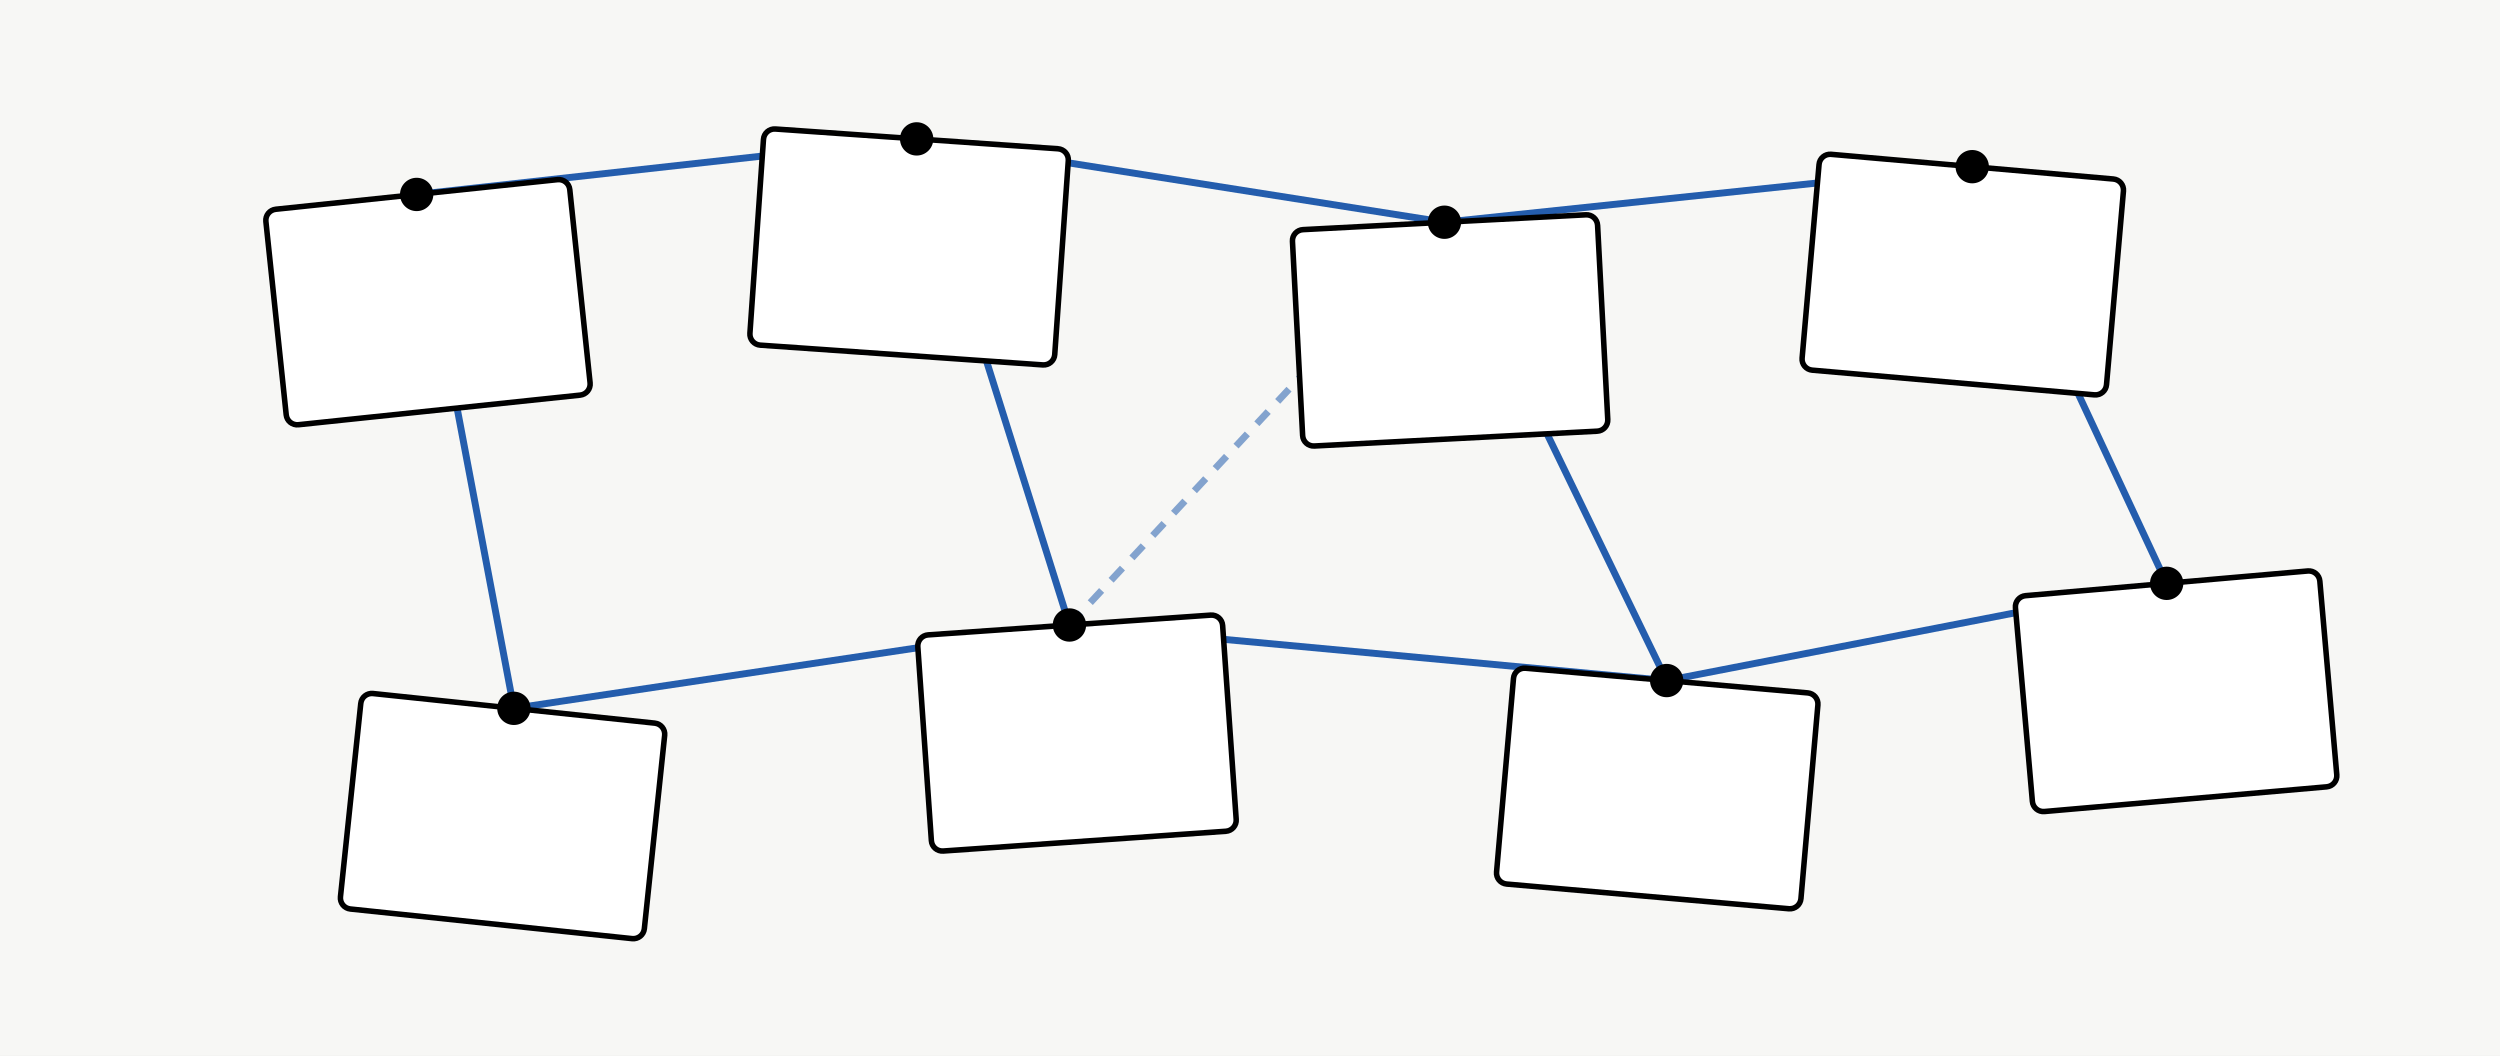
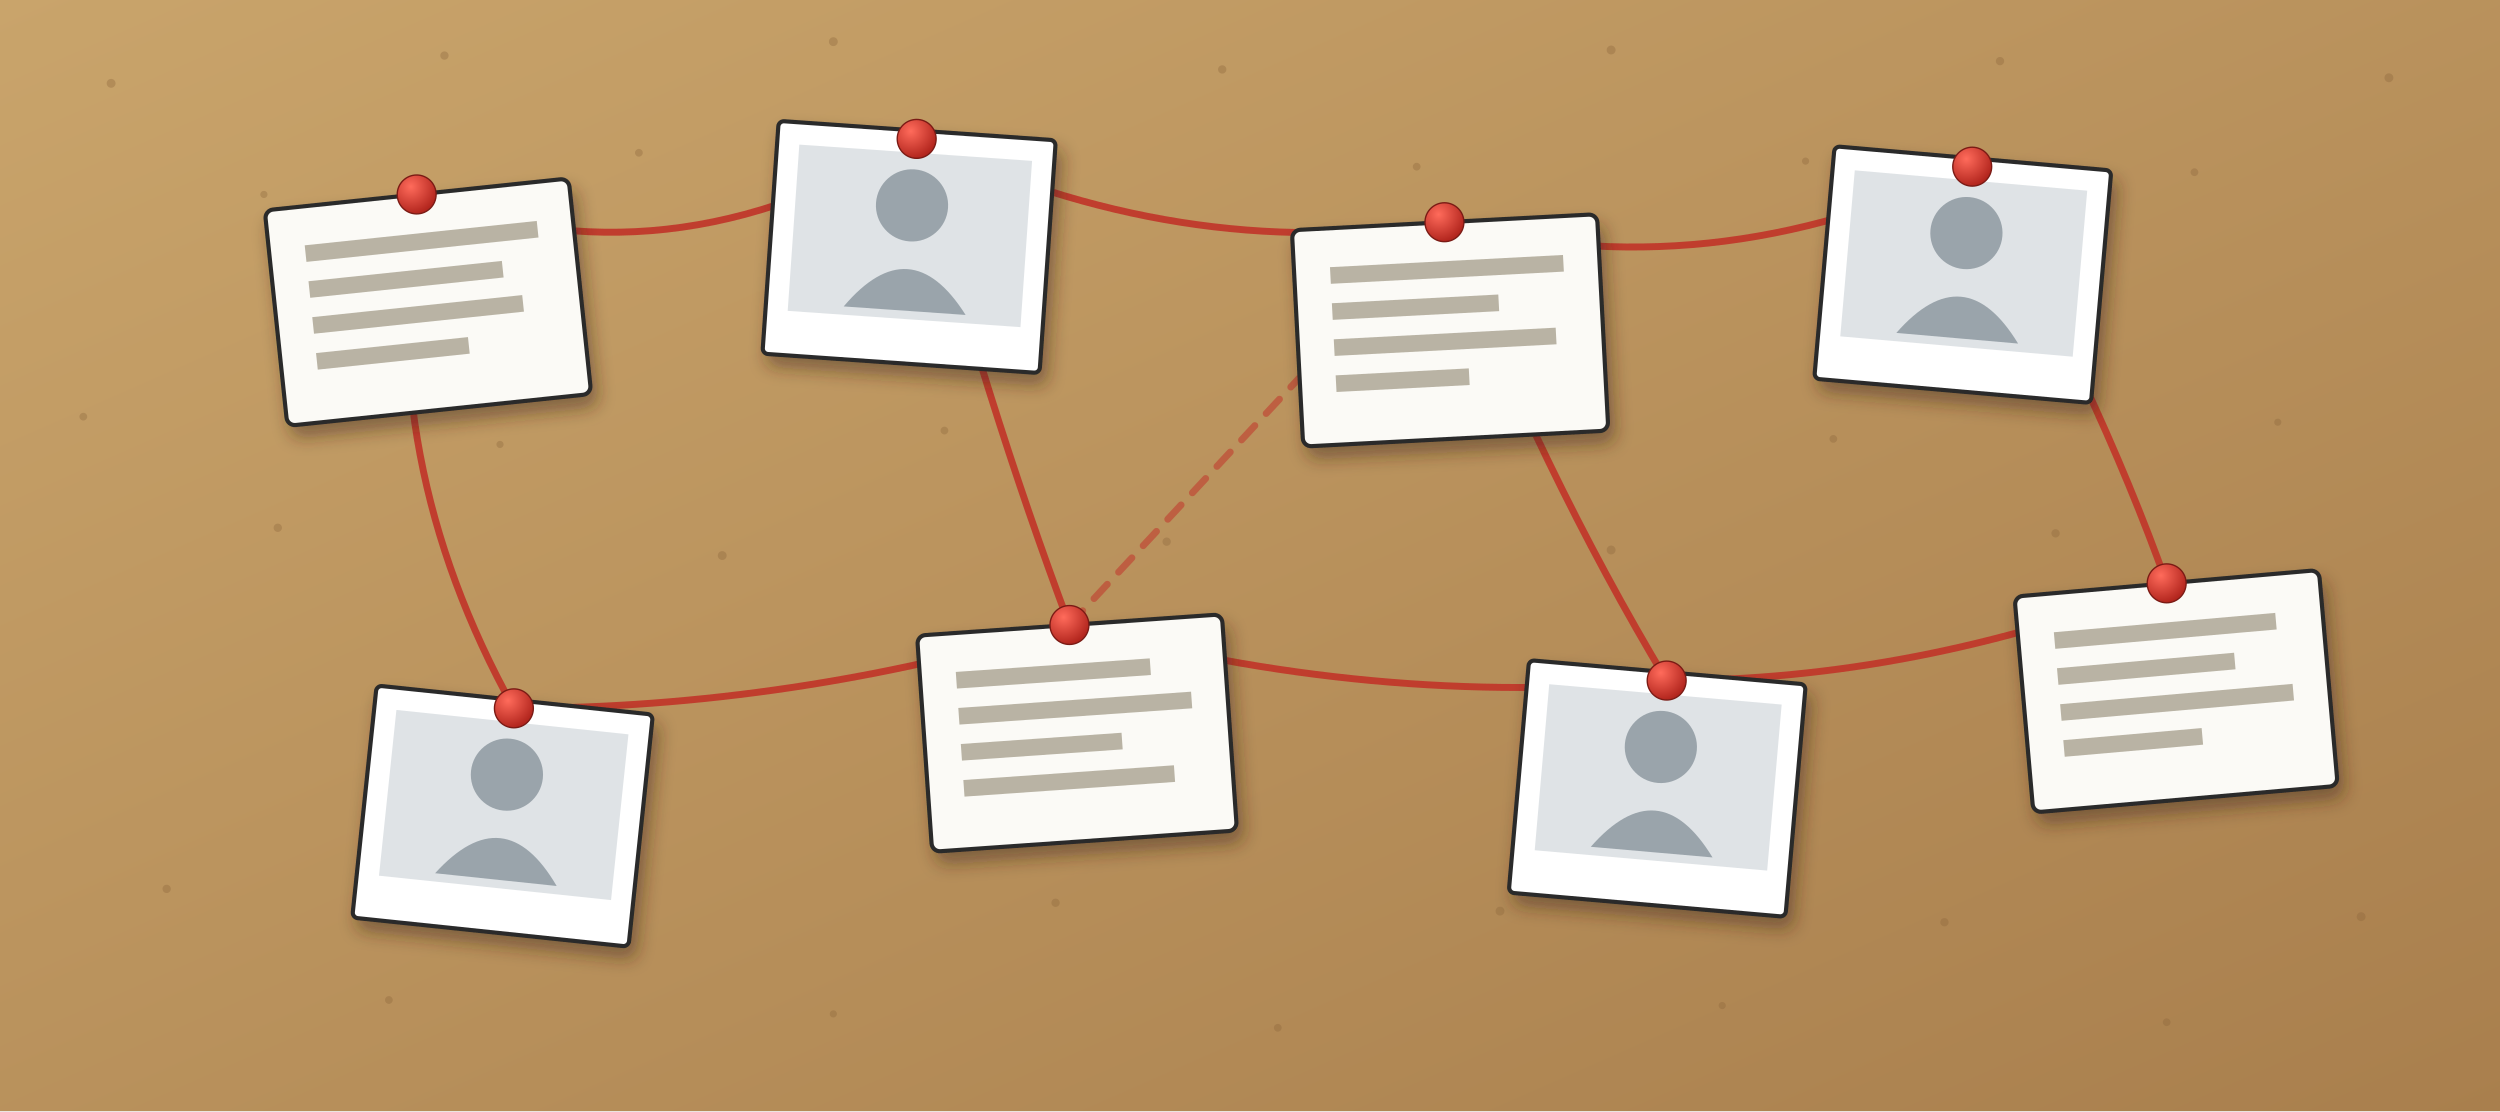
- <svg xmlns="http://www.w3.org/2000/svg" viewBox="0 0 900 380" width="900" height="380" font-family="Helvetica, Arial, sans-serif">
-   <rect x="0" y="0" width="900" height="380" fill="#f7f7f5" />
-   <g stroke="#0d4da5" stroke-width="2.5" fill="none" opacity="0.9">
-     <line x1="150" y1="70" x2="330" y2="50" />
-     <line x1="330" y1="50" x2="520" y2="80" />
-     <line x1="520" y1="80" x2="710" y2="60" />
-     <line x1="150" y1="70" x2="185" y2="255" />
-     <line x1="330" y1="50" x2="385" y2="225" />
-     <line x1="385" y1="225" x2="185" y2="255" />
-     <line x1="385" y1="225" x2="600" y2="245" />
-     <line x1="520" y1="80" x2="600" y2="245" />
-     <line x1="710" y1="60" x2="780" y2="210" />
-     <line x1="600" y1="245" x2="780" y2="210" />
-     <line x1="385" y1="225" x2="520" y2="80" stroke-dasharray="6 5" opacity="0.55" />
+ <svg xmlns="http://www.w3.org/2000/svg" viewBox="0 0 900 400" width="900" height="400" font-family="Helvetica, Arial, sans-serif">
+   <defs>
+     <radialGradient id="pin" cx="35%" cy="30%" r="70%">
+       <stop offset="0%" stop-color="#ff6b5b" />
+       <stop offset="100%" stop-color="#b3261e" />
+     </radialGradient>
+     <linearGradient id="cork" x1="0%" y1="0%" x2="100%" y2="100%">
+       <stop offset="0%" stop-color="#c9a46b" />
+       <stop offset="100%" stop-color="#a97f4d" />
+     </linearGradient>
+     <filter id="cardShadow" x="-30%" y="-30%" width="160%" height="160%">
+       <feDropShadow dx="2" dy="4" stdDeviation="3" flood-color="#3a2a12" flood-opacity="0.45" />
+     </filter>
+   </defs>
+   <rect x="0" y="0" width="900" height="400" fill="url(#cork)" />
+   <g fill="#8a6339" opacity="0.35">
+     <circle cx="40" cy="30" r="1.6" />
+     <circle cx="95" cy="70" r="1.3" />
+     <circle cx="160" cy="20" r="1.5" />
+     <circle cx="230" cy="55" r="1.4" />
+     <circle cx="300" cy="15" r="1.6" />
+     <circle cx="370" cy="65" r="1.3" />
+     <circle cx="440" cy="25" r="1.5" />
+     <circle cx="510" cy="60" r="1.4" />
+     <circle cx="580" cy="18" r="1.6" />
+     <circle cx="650" cy="58" r="1.3" />
+     <circle cx="720" cy="22" r="1.5" />
+     <circle cx="790" cy="62" r="1.4" />
+     <circle cx="860" cy="28" r="1.6" />
+     <circle cx="30" cy="150" r="1.4" />
+     <circle cx="100" cy="190" r="1.5" />
+     <circle cx="180" cy="160" r="1.3" />
+     <circle cx="260" cy="200" r="1.6" />
+     <circle cx="340" cy="155" r="1.4" />
+     <circle cx="420" cy="195" r="1.5" />
+     <circle cx="500" cy="150" r="1.3" />
+     <circle cx="580" cy="198" r="1.6" />
+     <circle cx="660" cy="158" r="1.4" />
+     <circle cx="740" cy="192" r="1.5" />
+     <circle cx="820" cy="152" r="1.3" />
+     <circle cx="60" cy="320" r="1.5" />
+     <circle cx="140" cy="360" r="1.4" />
+     <circle cx="220" cy="330" r="1.6" />
+     <circle cx="300" cy="365" r="1.3" />
+     <circle cx="380" cy="325" r="1.5" />
+     <circle cx="460" cy="370" r="1.4" />
+     <circle cx="540" cy="328" r="1.6" />
+     <circle cx="620" cy="362" r="1.3" />
+     <circle cx="700" cy="332" r="1.5" />
+     <circle cx="780" cy="368" r="1.4" />
+     <circle cx="850" cy="330" r="1.6" />
  </g>
-   <g fill="#ffffff" stroke="#000000" stroke-width="2">
-     <rect x="-55" y="0" width="110" height="78" rx="4" transform="translate(150,70) rotate(-6)" />
-     <rect x="-55" y="0" width="110" height="78" rx="4" transform="translate(330,50) rotate(4)" />
-     <rect x="-55" y="0" width="110" height="78" rx="4" transform="translate(520,80) rotate(-3)" />
-     <rect x="-55" y="0" width="110" height="78" rx="4" transform="translate(710,60) rotate(5)" />
-     <rect x="-55" y="0" width="110" height="78" rx="4" transform="translate(185,255) rotate(6)" />
-     <rect x="-55" y="0" width="110" height="78" rx="4" transform="translate(385,225) rotate(-4)" />
-     <rect x="-55" y="0" width="110" height="78" rx="4" transform="translate(600,245) rotate(5)" />
-     <rect x="-55" y="0" width="110" height="78" rx="4" transform="translate(780,210) rotate(-5)" />
+   <g stroke="#c0392b" stroke-width="2.5" fill="none" opacity="0.95" stroke-linecap="round">
+     <path d="M150,70 Q240,105 330,50" />
+     <path d="M330,50 Q425,95 520,80" />
+     <path d="M520,80 Q615,105 710,60" />
+     <path d="M150,70 Q135,165 185,255" />
+     <path d="M330,50 Q355,145 385,225" />
+     <path d="M385,225 Q285,255 185,255" />
+     <path d="M385,225 Q495,255 600,245" />
+     <path d="M520,80 Q555,170 600,245" />
+     <path d="M710,60 Q755,140 780,210" />
+     <path d="M600,245 Q690,245 780,210" />
+     <path d="M385,225 Q450,155 520,80" stroke-dasharray="7 6" opacity="0.6" />
  </g>
-   <g fill="#000000">
-     <circle cx="150" cy="70" r="6" />
-     <circle cx="330" cy="50" r="6" />
-     <circle cx="520" cy="80" r="6" />
-     <circle cx="710" cy="60" r="6" />
-     <circle cx="185" cy="255" r="6" />
-     <circle cx="385" cy="225" r="6" />
-     <circle cx="600" cy="245" r="6" />
-     <circle cx="780" cy="210" r="6" />
+   <g fill="#3a2a12" opacity="0.001" />
+   <g filter="url(#cardShadow)">
+     <g transform="translate(150,70) rotate(-6)">
+       <rect x="-55" y="0" width="110" height="78" rx="3" fill="#fbfaf6" stroke="#2b2b2b" stroke-width="1.5" />
+       <rect x="-42" y="14" width="84" height="6" fill="#b9b3a4" />
+       <rect x="-42" y="27" width="70" height="6" fill="#b9b3a4" />
+       <rect x="-42" y="40" width="76" height="6" fill="#b9b3a4" />
+       <rect x="-42" y="53" width="55" height="6" fill="#b9b3a4" />
+     </g>
+     <g transform="translate(520,80) rotate(-3)">
+       <rect x="-55" y="0" width="110" height="78" rx="3" fill="#fbfaf6" stroke="#2b2b2b" stroke-width="1.5" />
+       <rect x="-42" y="14" width="84" height="6" fill="#b9b3a4" />
+       <rect x="-42" y="27" width="60" height="6" fill="#b9b3a4" />
+       <rect x="-42" y="40" width="80" height="6" fill="#b9b3a4" />
+       <rect x="-42" y="53" width="48" height="6" fill="#b9b3a4" />
+     </g>
+     <g transform="translate(385,225) rotate(-4)">
+       <rect x="-55" y="0" width="110" height="78" rx="3" fill="#fbfaf6" stroke="#2b2b2b" stroke-width="1.5" />
+       <rect x="-42" y="14" width="70" height="6" fill="#b9b3a4" />
+       <rect x="-42" y="27" width="84" height="6" fill="#b9b3a4" />
+       <rect x="-42" y="40" width="58" height="6" fill="#b9b3a4" />
+       <rect x="-42" y="53" width="76" height="6" fill="#b9b3a4" />
+     </g>
+     <g transform="translate(780,210) rotate(-5)">
+       <rect x="-55" y="0" width="110" height="78" rx="3" fill="#fbfaf6" stroke="#2b2b2b" stroke-width="1.5" />
+       <rect x="-42" y="14" width="80" height="6" fill="#b9b3a4" />
+       <rect x="-42" y="27" width="64" height="6" fill="#b9b3a4" />
+       <rect x="-42" y="40" width="84" height="6" fill="#b9b3a4" />
+       <rect x="-42" y="53" width="50" height="6" fill="#b9b3a4" />
+     </g>
+   </g>
+   <g filter="url(#cardShadow)">
+     <g transform="translate(330,50) rotate(4)">
+       <rect x="-50" y="-3" width="100" height="84" rx="2" fill="#ffffff" stroke="#2b2b2b" stroke-width="1.5" />
+       <rect x="-42" y="5" width="84" height="60" fill="#dfe3e6" />
+       <circle cx="0" cy="24" r="13" fill="#9aa4ab" />
+       <path d="M-22,62 Q0,32 22,62 Z" fill="#9aa4ab" />
+     </g>
+     <g transform="translate(710,60) rotate(5)">
+       <rect x="-50" y="-3" width="100" height="84" rx="2" fill="#ffffff" stroke="#2b2b2b" stroke-width="1.5" />
+       <rect x="-42" y="5" width="84" height="60" fill="#dfe3e6" />
+       <circle cx="0" cy="24" r="13" fill="#9aa4ab" />
+       <path d="M-22,62 Q0,32 22,62 Z" fill="#9aa4ab" />
+     </g>
+     <g transform="translate(185,255) rotate(6)">
+       <rect x="-50" y="-3" width="100" height="84" rx="2" fill="#ffffff" stroke="#2b2b2b" stroke-width="1.5" />
+       <rect x="-42" y="5" width="84" height="60" fill="#dfe3e6" />
+       <circle cx="0" cy="24" r="13" fill="#9aa4ab" />
+       <path d="M-22,62 Q0,32 22,62 Z" fill="#9aa4ab" />
+     </g>
+     <g transform="translate(600,245) rotate(5)">
+       <rect x="-50" y="-3" width="100" height="84" rx="2" fill="#ffffff" stroke="#2b2b2b" stroke-width="1.5" />
+       <rect x="-42" y="5" width="84" height="60" fill="#dfe3e6" />
+       <circle cx="0" cy="24" r="13" fill="#9aa4ab" />
+       <path d="M-22,62 Q0,32 22,62 Z" fill="#9aa4ab" />
+     </g>
+   </g>
+   <g>
+     <circle cx="150" cy="70" r="7" fill="url(#pin)" stroke="#7a1a14" stroke-width="0.5" />
+     <circle cx="330" cy="50" r="7" fill="url(#pin)" stroke="#7a1a14" stroke-width="0.5" />
+     <circle cx="520" cy="80" r="7" fill="url(#pin)" stroke="#7a1a14" stroke-width="0.5" />
+     <circle cx="710" cy="60" r="7" fill="url(#pin)" stroke="#7a1a14" stroke-width="0.5" />
+     <circle cx="185" cy="255" r="7" fill="url(#pin)" stroke="#7a1a14" stroke-width="0.5" />
+     <circle cx="385" cy="225" r="7" fill="url(#pin)" stroke="#7a1a14" stroke-width="0.5" />
+     <circle cx="600" cy="245" r="7" fill="url(#pin)" stroke="#7a1a14" stroke-width="0.5" />
+     <circle cx="780" cy="210" r="7" fill="url(#pin)" stroke="#7a1a14" stroke-width="0.5" />
  </g>
</svg>
